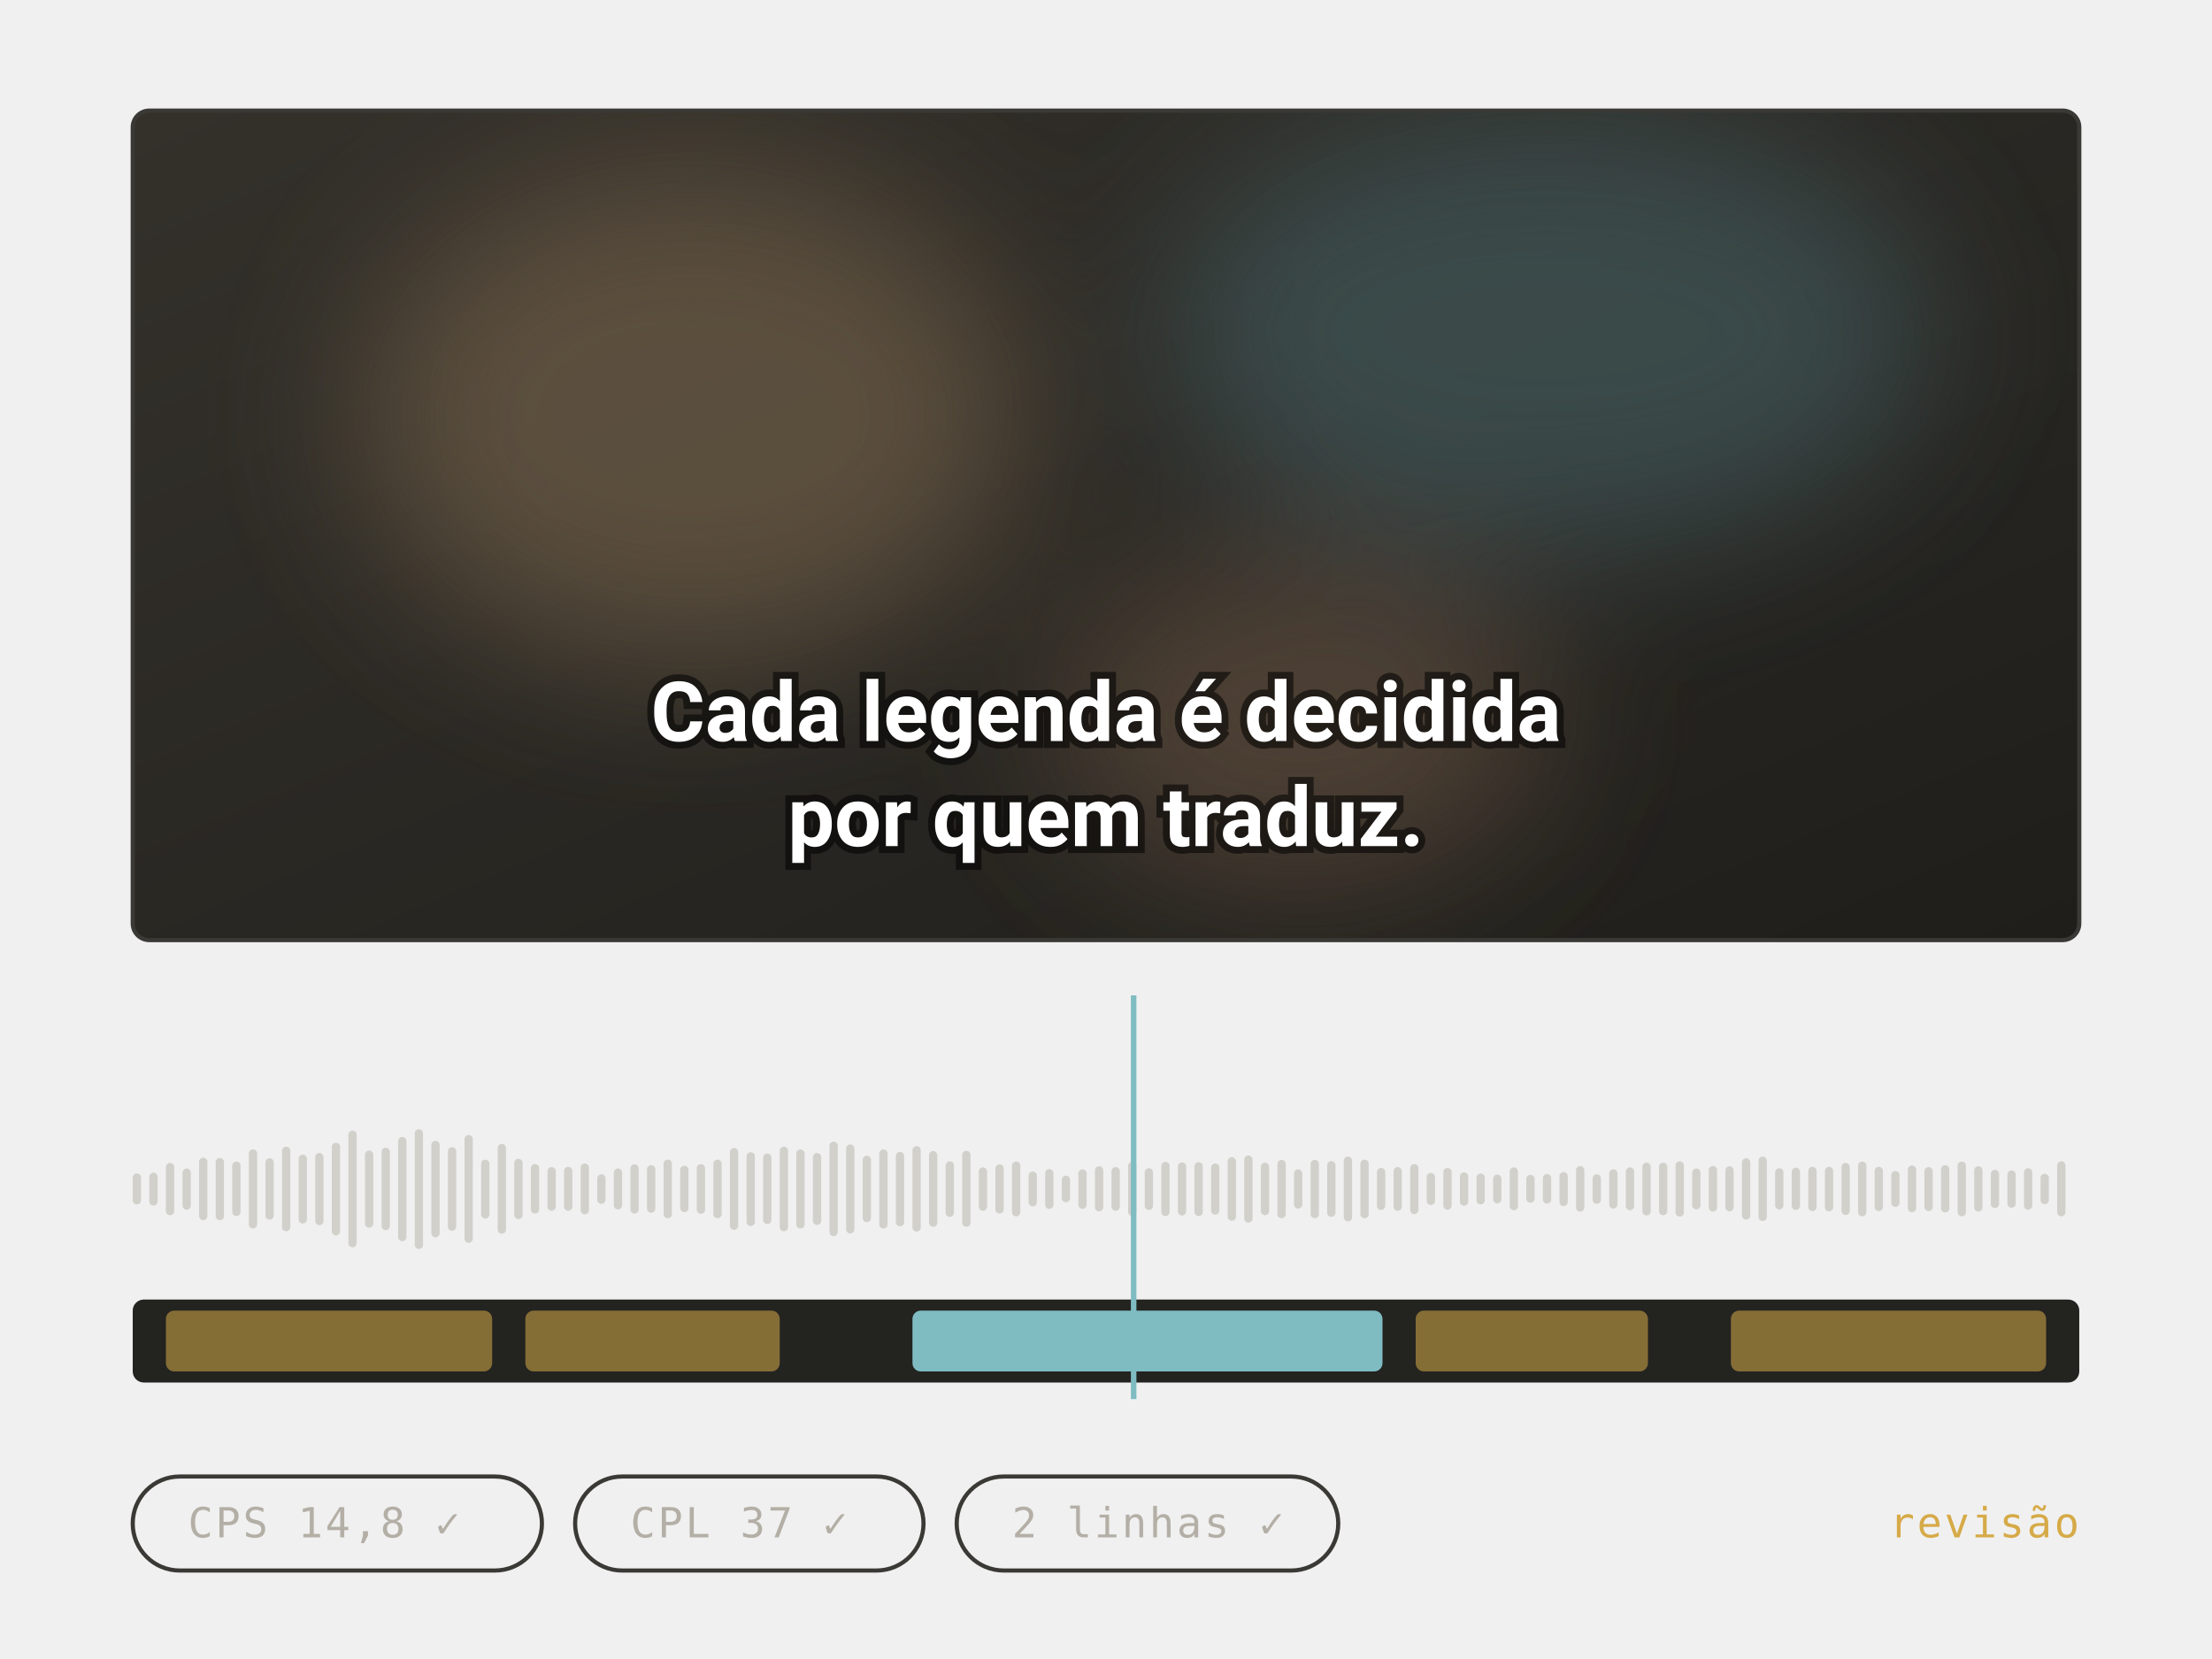
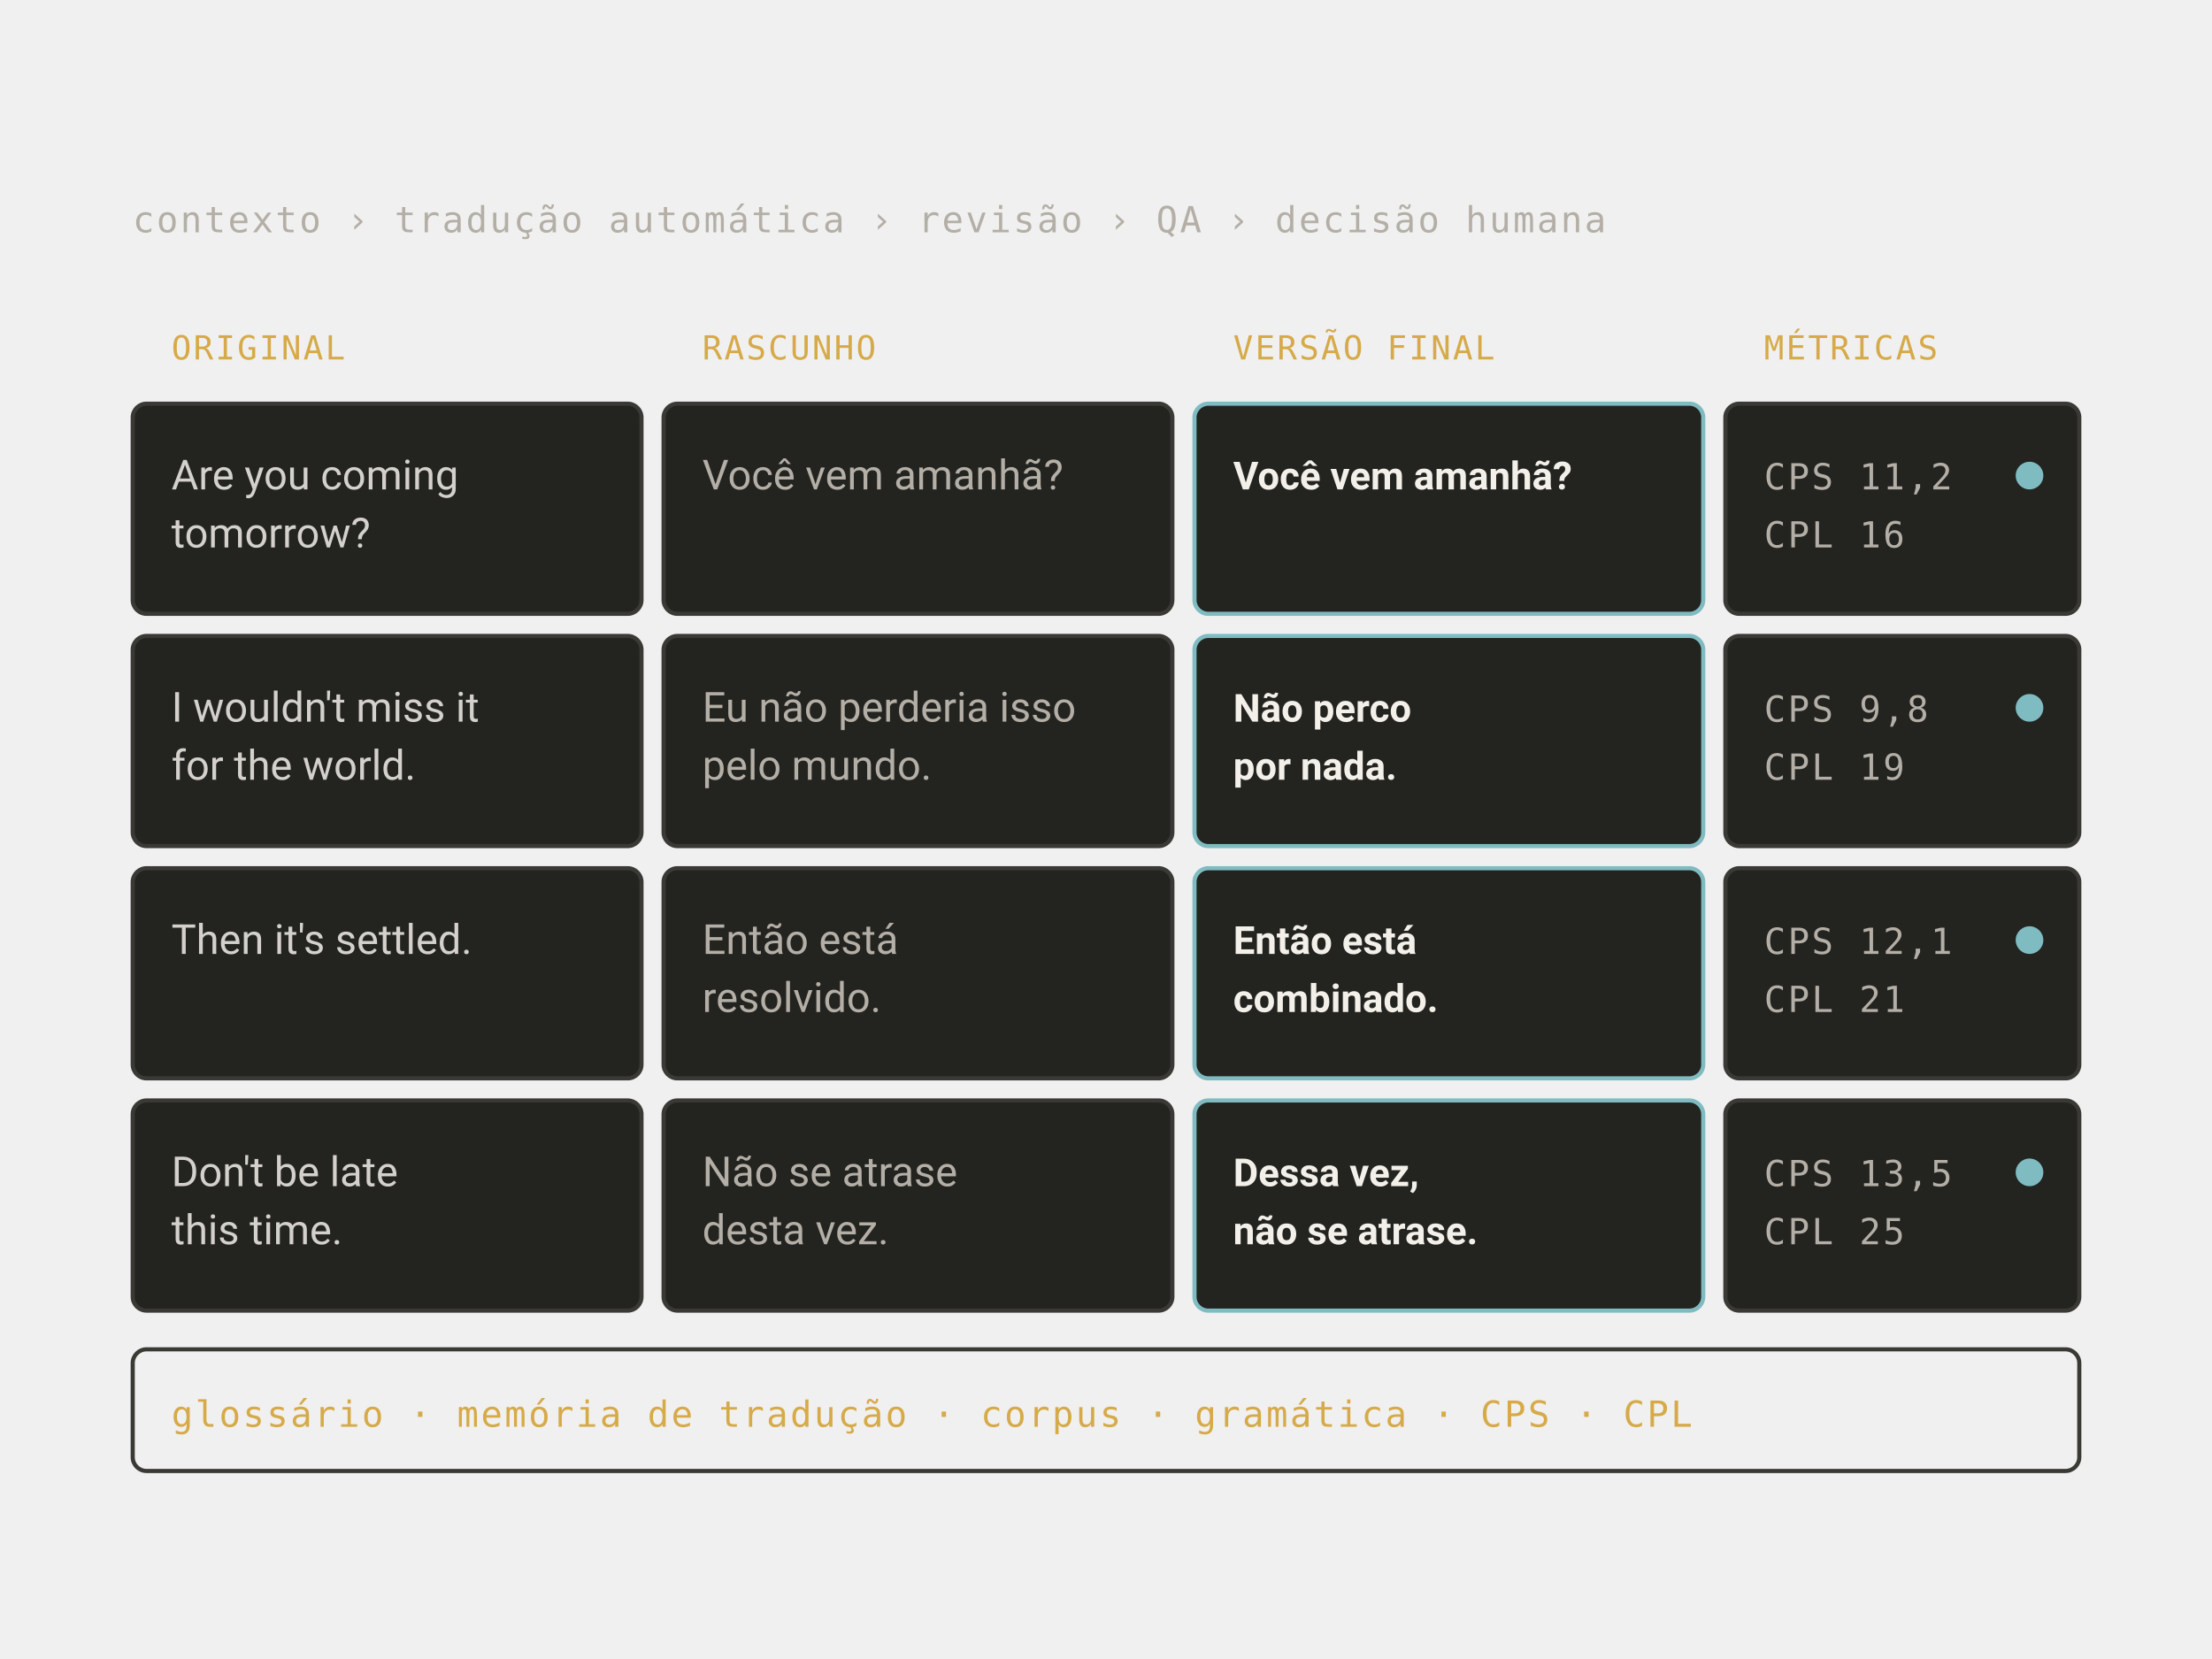
<svg xmlns="http://www.w3.org/2000/svg" viewBox="0 0 800 600" role="img">
  <defs>
    <style>
-       .mono{font-family:ui-monospace,"SF Mono","Cascadia Code","Segoe UI Mono",Menlo,Consolas,monospace;letter-spacing:.06em}
-       .leg{font-family:system-ui,-apple-system,"Segoe UI",Roboto,"Helvetica Neue",Arial,sans-serif;font-weight:600}
+       .m{font-family:ui-monospace,"SF Mono","Cascadia Code","Segoe UI Mono",Menlo,Consolas,monospace;letter-spacing:.06em}
+       .s{font-family:system-ui,-apple-system,"Segoe UI",Roboto,"Helvetica Neue",Arial,sans-serif}
+       .r{font-family:Charter,"Bitstream Charter","Sitka Text",Cambria,Georgia,serif}
    </style>
-     <linearGradient id="cena" x1="0" y1="0" x2="1" y2="1">
-       <stop offset="0" stop-color="#34312b" />
-       <stop offset="1" stop-color="#1f1e1b" />
-     </linearGradient>
-     <filter id="blur" x="-50%" y="-50%" width="200%" height="200%">
-       <feGaussianBlur stdDeviation="28" />
-     </filter>
-     <clipPath id="quadro">
-       <rect x="48" y="40" width="704" height="300" rx="6" />
-     </clipPath>
  </defs>
-   <g clip-path="url(#quadro)">
-     <rect x="48" y="40" width="704" height="300" fill="url(#cena)" />
-     <g filter="url(#blur)" opacity=".75">
-       <ellipse cx="250" cy="150" rx="120" ry="90" fill="#6b5a44" />
-       <ellipse cx="560" cy="120" rx="140" ry="80" fill="#3f5557" />
-       <ellipse cx="470" cy="260" rx="90" ry="60" fill="#5a4a3b" />
-     </g>
-   </g>
-   <rect x="48" y="40" width="704" height="300" rx="6" fill="none" stroke="#3a3935" stroke-width="1.5" />
-   <text class="leg" x="400" y="268" font-size="30" fill="#fff" text-anchor="middle" stroke="#000" stroke-opacity=".55" stroke-width="5" paint-order="stroke">Cada legenda é decidida</text>
-   <text class="leg" x="400" y="306" font-size="30" fill="#fff" text-anchor="middle" stroke="#000" stroke-opacity=".55" stroke-width="5" paint-order="stroke">por quem traduz.</text>
-   <g fill="#b4afa6" opacity=".5">
-     <rect x="48" y="424.4" width="3" height="11.2" rx="1.5" />
-     <rect x="54" y="424.1" width="3" height="11.9" rx="1.5" />
-     <rect x="60" y="420.6" width="3" height="18.9" rx="1.5" />
-     <rect x="66" y="422.6" width="3" height="14.9" rx="1.5" />
-     <rect x="72" y="418.7" width="3" height="22.6" rx="1.5" />
-     <rect x="78" y="418.8" width="3" height="22.5" rx="1.5" />
-     <rect x="84" y="420.1" width="3" height="19.7" rx="1.5" />
-     <rect x="90" y="415.7" width="3" height="28.6" rx="1.5" />
-     <rect x="96" y="418.9" width="3" height="22.2" rx="1.5" />
-     <rect x="102" y="414.7" width="3" height="30.6" rx="1.5" />
-     <rect x="108" y="417.6" width="3" height="24.9" rx="1.5" />
-     <rect x="114" y="417.0" width="3" height="26.1" rx="1.5" />
-     <rect x="120" y="413.3" width="3" height="33.5" rx="1.5" />
-     <rect x="126" y="408.9" width="3" height="42.2" rx="1.5" />
-     <rect x="132" y="416.1" width="3" height="27.9" rx="1.5" />
-     <rect x="138" y="415.1" width="3" height="29.8" rx="1.5" />
-     <rect x="144" y="411.2" width="3" height="37.7" rx="1.5" />
-     <rect x="150" y="408.4" width="3" height="43.3" rx="1.5" />
-     <rect x="156" y="412.6" width="3" height="34.9" rx="1.5" />
-     <rect x="162" y="414.9" width="3" height="30.2" rx="1.5" />
-     <rect x="168" y="410.5" width="3" height="39.0" rx="1.5" />
-     <rect x="174" y="419.4" width="3" height="21.3" rx="1.5" />
-     <rect x="180" y="413.7" width="3" height="32.5" rx="1.5" />
-     <rect x="186" y="419.1" width="3" height="21.8" rx="1.5" />
-     <rect x="192" y="421.0" width="3" height="17.9" rx="1.5" />
-     <rect x="198" y="422.1" width="3" height="15.8" rx="1.5" />
-     <rect x="204" y="422.0" width="3" height="15.9" rx="1.5" />
-     <rect x="210" y="420.8" width="3" height="18.4" rx="1.5" />
-     <rect x="216" y="424.7" width="3" height="10.7" rx="1.5" />
-     <rect x="222" y="422.6" width="3" height="14.8" rx="1.5" />
-     <rect x="228" y="421.1" width="3" height="17.8" rx="1.5" />
-     <rect x="234" y="421.4" width="3" height="17.2" rx="1.5" />
-     <rect x="240" y="419.4" width="3" height="21.2" rx="1.5" />
-     <rect x="246" y="421.6" width="3" height="16.8" rx="1.5" />
-     <rect x="252" y="421.0" width="3" height="18.0" rx="1.5" />
-     <rect x="258" y="419.4" width="3" height="21.2" rx="1.5" />
-     <rect x="264" y="415.2" width="3" height="29.6" rx="1.5" />
-     <rect x="270" y="416.7" width="3" height="26.7" rx="1.5" />
-     <rect x="276" y="417.2" width="3" height="25.5" rx="1.5" />
-     <rect x="282" y="414.7" width="3" height="30.6" rx="1.5" />
-     <rect x="288" y="415.7" width="3" height="28.6" rx="1.5" />
-     <rect x="294" y="417.0" width="3" height="26.0" rx="1.5" />
-     <rect x="300" y="412.9" width="3" height="34.2" rx="1.5" />
-     <rect x="306" y="413.9" width="3" height="32.2" rx="1.5" />
-     <rect x="312" y="418.0" width="3" height="24.0" rx="1.5" />
-     <rect x="318" y="415.7" width="3" height="28.6" rx="1.5" />
-     <rect x="324" y="416.6" width="3" height="26.9" rx="1.5" />
-     <rect x="330" y="414.5" width="3" height="30.9" rx="1.5" />
-     <rect x="336" y="416.3" width="3" height="27.4" rx="1.5" />
-     <rect x="342" y="420.0" width="3" height="20.1" rx="1.5" />
-     <rect x="348" y="416.2" width="3" height="27.5" rx="1.5" />
-     <rect x="354" y="422.2" width="3" height="15.7" rx="1.5" />
-     <rect x="360" y="421.1" width="3" height="17.8" rx="1.5" />
-     <rect x="366" y="420.1" width="3" height="19.8" rx="1.5" />
-     <rect x="372" y="423.7" width="3" height="12.6" rx="1.5" />
-     <rect x="378" y="422.8" width="3" height="14.4" rx="1.5" />
-     <rect x="384" y="425.2" width="3" height="9.6" rx="1.5" />
-     <rect x="390" y="422.9" width="3" height="14.3" rx="1.5" />
-     <rect x="396" y="421.8" width="3" height="16.3" rx="1.5" />
-     <rect x="402" y="422.1" width="3" height="15.8" rx="1.5" />
-     <rect x="408" y="420.2" width="3" height="19.6" rx="1.5" />
-     <rect x="414" y="422.5" width="3" height="15.1" rx="1.5" />
-     <rect x="420" y="420.2" width="3" height="19.6" rx="1.5" />
-     <rect x="426" y="420.4" width="3" height="19.2" rx="1.5" />
-     <rect x="432" y="420.3" width="3" height="19.5" rx="1.5" />
-     <rect x="438" y="420.8" width="3" height="18.5" rx="1.5" />
-     <rect x="444" y="418.5" width="3" height="23.0" rx="1.5" />
-     <rect x="450" y="417.9" width="3" height="24.3" rx="1.5" />
-     <rect x="456" y="420.5" width="3" height="19.0" rx="1.5" />
-     <rect x="462" y="419.5" width="3" height="21.1" rx="1.5" />
-     <rect x="468" y="422.9" width="3" height="14.2" rx="1.5" />
-     <rect x="474" y="419.5" width="3" height="21.1" rx="1.5" />
-     <rect x="480" y="419.9" width="3" height="20.2" rx="1.5" />
-     <rect x="486" y="418.3" width="3" height="23.4" rx="1.5" />
-     <rect x="492" y="419.4" width="3" height="21.2" rx="1.5" />
-     <rect x="498" y="422.4" width="3" height="15.2" rx="1.5" />
-     <rect x="504" y="422.1" width="3" height="15.8" rx="1.5" />
-     <rect x="510" y="421.0" width="3" height="18.1" rx="1.5" />
-     <rect x="516" y="424.2" width="3" height="11.6" rx="1.5" />
-     <rect x="522" y="422.4" width="3" height="15.1" rx="1.5" />
-     <rect x="528" y="424.0" width="3" height="12.1" rx="1.5" />
-     <rect x="534" y="424.4" width="3" height="11.2" rx="1.5" />
-     <rect x="540" y="424.8" width="3" height="10.4" rx="1.5" />
-     <rect x="546" y="422.2" width="3" height="15.5" rx="1.5" />
-     <rect x="552" y="424.9" width="3" height="10.1" rx="1.5" />
-     <rect x="558" y="424.6" width="3" height="10.7" rx="1.5" />
-     <rect x="564" y="423.9" width="3" height="12.3" rx="1.5" />
-     <rect x="570" y="421.7" width="3" height="16.5" rx="1.5" />
-     <rect x="576" y="424.7" width="3" height="10.7" rx="1.5" />
-     <rect x="582" y="422.9" width="3" height="14.2" rx="1.5" />
-     <rect x="588" y="422.2" width="3" height="15.5" rx="1.5" />
-     <rect x="594" y="420.5" width="3" height="19.1" rx="1.5" />
-     <rect x="600" y="420.5" width="3" height="19.0" rx="1.5" />
-     <rect x="606" y="420.0" width="3" height="20.0" rx="1.5" />
-     <rect x="612" y="422.6" width="3" height="14.8" rx="1.5" />
-     <rect x="618" y="421.7" width="3" height="16.5" rx="1.5" />
-     <rect x="624" y="421.8" width="3" height="16.3" rx="1.5" />
-     <rect x="630" y="418.9" width="3" height="22.2" rx="1.5" />
-     <rect x="636" y="418.3" width="3" height="23.3" rx="1.5" />
-     <rect x="642" y="422.5" width="3" height="14.9" rx="1.5" />
-     <rect x="648" y="422.3" width="3" height="15.3" rx="1.5" />
-     <rect x="654" y="422.0" width="3" height="16.0" rx="1.5" />
-     <rect x="660" y="422.0" width="3" height="16.1" rx="1.5" />
-     <rect x="666" y="420.6" width="3" height="18.8" rx="1.5" />
-     <rect x="672" y="420.1" width="3" height="19.8" rx="1.5" />
-     <rect x="678" y="422.0" width="3" height="16.0" rx="1.5" />
-     <rect x="684" y="423.5" width="3" height="13.0" rx="1.5" />
-     <rect x="690" y="421.5" width="3" height="16.9" rx="1.5" />
-     <rect x="696" y="422.1" width="3" height="15.9" rx="1.5" />
-     <rect x="702" y="421.4" width="3" height="17.1" rx="1.5" />
-     <rect x="708" y="420.1" width="3" height="19.8" rx="1.5" />
-     <rect x="714" y="421.8" width="3" height="16.4" rx="1.5" />
-     <rect x="720" y="423.1" width="3" height="13.8" rx="1.5" />
-     <rect x="726" y="423.3" width="3" height="13.5" rx="1.5" />
-     <rect x="732" y="422.5" width="3" height="15.0" rx="1.5" />
-     <rect x="738" y="424.5" width="3" height="11.0" rx="1.5" />
-     <rect x="744" y="420.0" width="3" height="19.9" rx="1.5" />
-   </g>
-   <rect x="48" y="470" width="704" height="30" rx="4" fill="#232320" />
-   <rect x="60" y="474" width="118" height="22" rx="3" fill="#d6aa48" opacity=".55" />
-   <rect x="190" y="474" width="92" height="22" rx="3" fill="#d6aa48" opacity=".55" />
-   <rect x="330" y="474" width="170" height="22" rx="3" fill="#7fbcc2" />
-   <rect x="512" y="474" width="84" height="22" rx="3" fill="#d6aa48" opacity=".55" />
-   <rect x="626" y="474" width="114" height="22" rx="3" fill="#d6aa48" opacity=".55" />
-   <line x1="410" y1="360" x2="410" y2="506" stroke="#7fbcc2" stroke-width="2" />
-   <g class="mono" font-size="15" fill="#b4afa6">
-     <rect x="48" y="534" width="148" height="34" rx="17" fill="none" stroke="#3a3935" stroke-width="1.5" />
-     <text x="68" y="556">CPS 14,8 ✓</text>
-     <rect x="208" y="534" width="126" height="34" rx="17" fill="none" stroke="#3a3935" stroke-width="1.5" />
-     <text x="228" y="556">CPL 37 ✓</text>
-     <rect x="346" y="534" width="138" height="34" rx="17" fill="none" stroke="#3a3935" stroke-width="1.5" />
-     <text x="366" y="556">2 linhas ✓</text>
-     <text x="752" y="556" text-anchor="end" fill="#d6aa48">revisão</text>
-   </g>
+   <text class="m" x="48" y="84" font-size="13" fill="#b4afa6">contexto › tradução automática › revisão › QA › decisão humana</text>
+   <text class="m" x="62" y="130" font-size="12" fill="#d6aa48">ORIGINAL</text>
+   <text class="m" x="254" y="130" font-size="12" fill="#d6aa48">RASCUNHO</text>
+   <text class="m" x="446" y="130" font-size="12" fill="#d6aa48">VERSÃO FINAL</text>
+   <text class="m" x="638" y="130" font-size="12" fill="#d6aa48">MÉTRICAS</text>
+   <rect x="48" y="146" width="184" height="76" rx="5" fill="#232320" stroke="#3a3935" stroke-width="1.5" />
+   <rect x="240" y="146" width="184" height="76" rx="5" fill="#232320" stroke="#3a3935" stroke-width="1.5" />
+   <rect x="432" y="146" width="184" height="76" rx="5" fill="#232320" stroke="#7fbcc2" stroke-width="1.5" />
+   <rect x="624" y="146" width="128" height="76" rx="5" fill="#232320" stroke="#3a3935" stroke-width="1.5" />
+   <text class="s" x="62" y="177" font-size="15" fill="#f3f0ea" opacity="0.85">Are you coming</text>
+   <text class="s" x="62" y="198" font-size="15" fill="#f3f0ea" opacity="0.85">tomorrow?</text>
+   <text class="s" x="254" y="177" font-size="15" fill="#b4afa6">Você vem amanhã?</text>
+   <text class="s" x="446" y="177" font-size="14" fill="#f3f0ea" font-weight="600">Você vem amanhã?</text>
+   <text class="m" x="638" y="177" font-size="13" fill="#b4afa6">CPS 11,2</text>
+   <text class="m" x="638" y="198" font-size="13" fill="#b4afa6">CPL 16</text>
+   <circle cx="734" cy="172" r="5" fill="#7fbcc2" />
+   <rect x="48" y="230" width="184" height="76" rx="5" fill="#232320" stroke="#3a3935" stroke-width="1.5" />
+   <rect x="240" y="230" width="184" height="76" rx="5" fill="#232320" stroke="#3a3935" stroke-width="1.5" />
+   <rect x="432" y="230" width="184" height="76" rx="5" fill="#232320" stroke="#7fbcc2" stroke-width="1.5" />
+   <rect x="624" y="230" width="128" height="76" rx="5" fill="#232320" stroke="#3a3935" stroke-width="1.5" />
+   <text class="s" x="62" y="261" font-size="15" fill="#f3f0ea" opacity="0.85">I wouldn't miss it</text>
+   <text class="s" x="62" y="282" font-size="15" fill="#f3f0ea" opacity="0.85">for the world.</text>
+   <text class="s" x="254" y="261" font-size="15" fill="#b4afa6">Eu não perderia isso</text>
+   <text class="s" x="254" y="282" font-size="15" fill="#b4afa6">pelo mundo.</text>
+   <text class="s" x="446" y="261" font-size="14" fill="#f3f0ea" font-weight="600">Não perco</text>
+   <text class="s" x="446" y="282" font-size="14" fill="#f3f0ea" font-weight="600">por nada.</text>
+   <text class="m" x="638" y="261" font-size="13" fill="#b4afa6">CPS 9,8</text>
+   <text class="m" x="638" y="282" font-size="13" fill="#b4afa6">CPL 19</text>
+   <circle cx="734" cy="256" r="5" fill="#7fbcc2" />
+   <rect x="48" y="314" width="184" height="76" rx="5" fill="#232320" stroke="#3a3935" stroke-width="1.5" />
+   <rect x="240" y="314" width="184" height="76" rx="5" fill="#232320" stroke="#3a3935" stroke-width="1.5" />
+   <rect x="432" y="314" width="184" height="76" rx="5" fill="#232320" stroke="#7fbcc2" stroke-width="1.5" />
+   <rect x="624" y="314" width="128" height="76" rx="5" fill="#232320" stroke="#3a3935" stroke-width="1.5" />
+   <text class="s" x="62" y="345" font-size="15" fill="#f3f0ea" opacity="0.85">Then it's settled.</text>
+   <text class="s" x="254" y="345" font-size="15" fill="#b4afa6">Então está</text>
+   <text class="s" x="254" y="366" font-size="15" fill="#b4afa6">resolvido.</text>
+   <text class="s" x="446" y="345" font-size="14" fill="#f3f0ea" font-weight="600">Então está</text>
+   <text class="s" x="446" y="366" font-size="14" fill="#f3f0ea" font-weight="600">combinado.</text>
+   <text class="m" x="638" y="345" font-size="13" fill="#b4afa6">CPS 12,1</text>
+   <text class="m" x="638" y="366" font-size="13" fill="#b4afa6">CPL 21</text>
+   <circle cx="734" cy="340" r="5" fill="#7fbcc2" />
+   <rect x="48" y="398" width="184" height="76" rx="5" fill="#232320" stroke="#3a3935" stroke-width="1.5" />
+   <rect x="240" y="398" width="184" height="76" rx="5" fill="#232320" stroke="#3a3935" stroke-width="1.5" />
+   <rect x="432" y="398" width="184" height="76" rx="5" fill="#232320" stroke="#7fbcc2" stroke-width="1.5" />
+   <rect x="624" y="398" width="128" height="76" rx="5" fill="#232320" stroke="#3a3935" stroke-width="1.5" />
+   <text class="s" x="62" y="429" font-size="15" fill="#f3f0ea" opacity="0.85">Don't be late</text>
+   <text class="s" x="62" y="450" font-size="15" fill="#f3f0ea" opacity="0.85">this time.</text>
+   <text class="s" x="254" y="429" font-size="15" fill="#b4afa6">Não se atrase</text>
+   <text class="s" x="254" y="450" font-size="15" fill="#b4afa6">desta vez.</text>
+   <text class="s" x="446" y="429" font-size="14" fill="#f3f0ea" font-weight="600">Dessa vez,</text>
+   <text class="s" x="446" y="450" font-size="14" fill="#f3f0ea" font-weight="600">não se atrase.</text>
+   <text class="m" x="638" y="429" font-size="13" fill="#b4afa6">CPS 13,5</text>
+   <text class="m" x="638" y="450" font-size="13" fill="#b4afa6">CPL 25</text>
+   <circle cx="734" cy="424" r="5" fill="#7fbcc2" />
+   <rect x="48" y="488" width="704" height="44" rx="5" fill="none" stroke="#3a3935" stroke-width="1.5" />
+   <text class="m" x="62" y="516" font-size="13" fill="#d6aa48">glossário · memória de tradução · corpus · gramática · CPS · CPL</text>
</svg>
